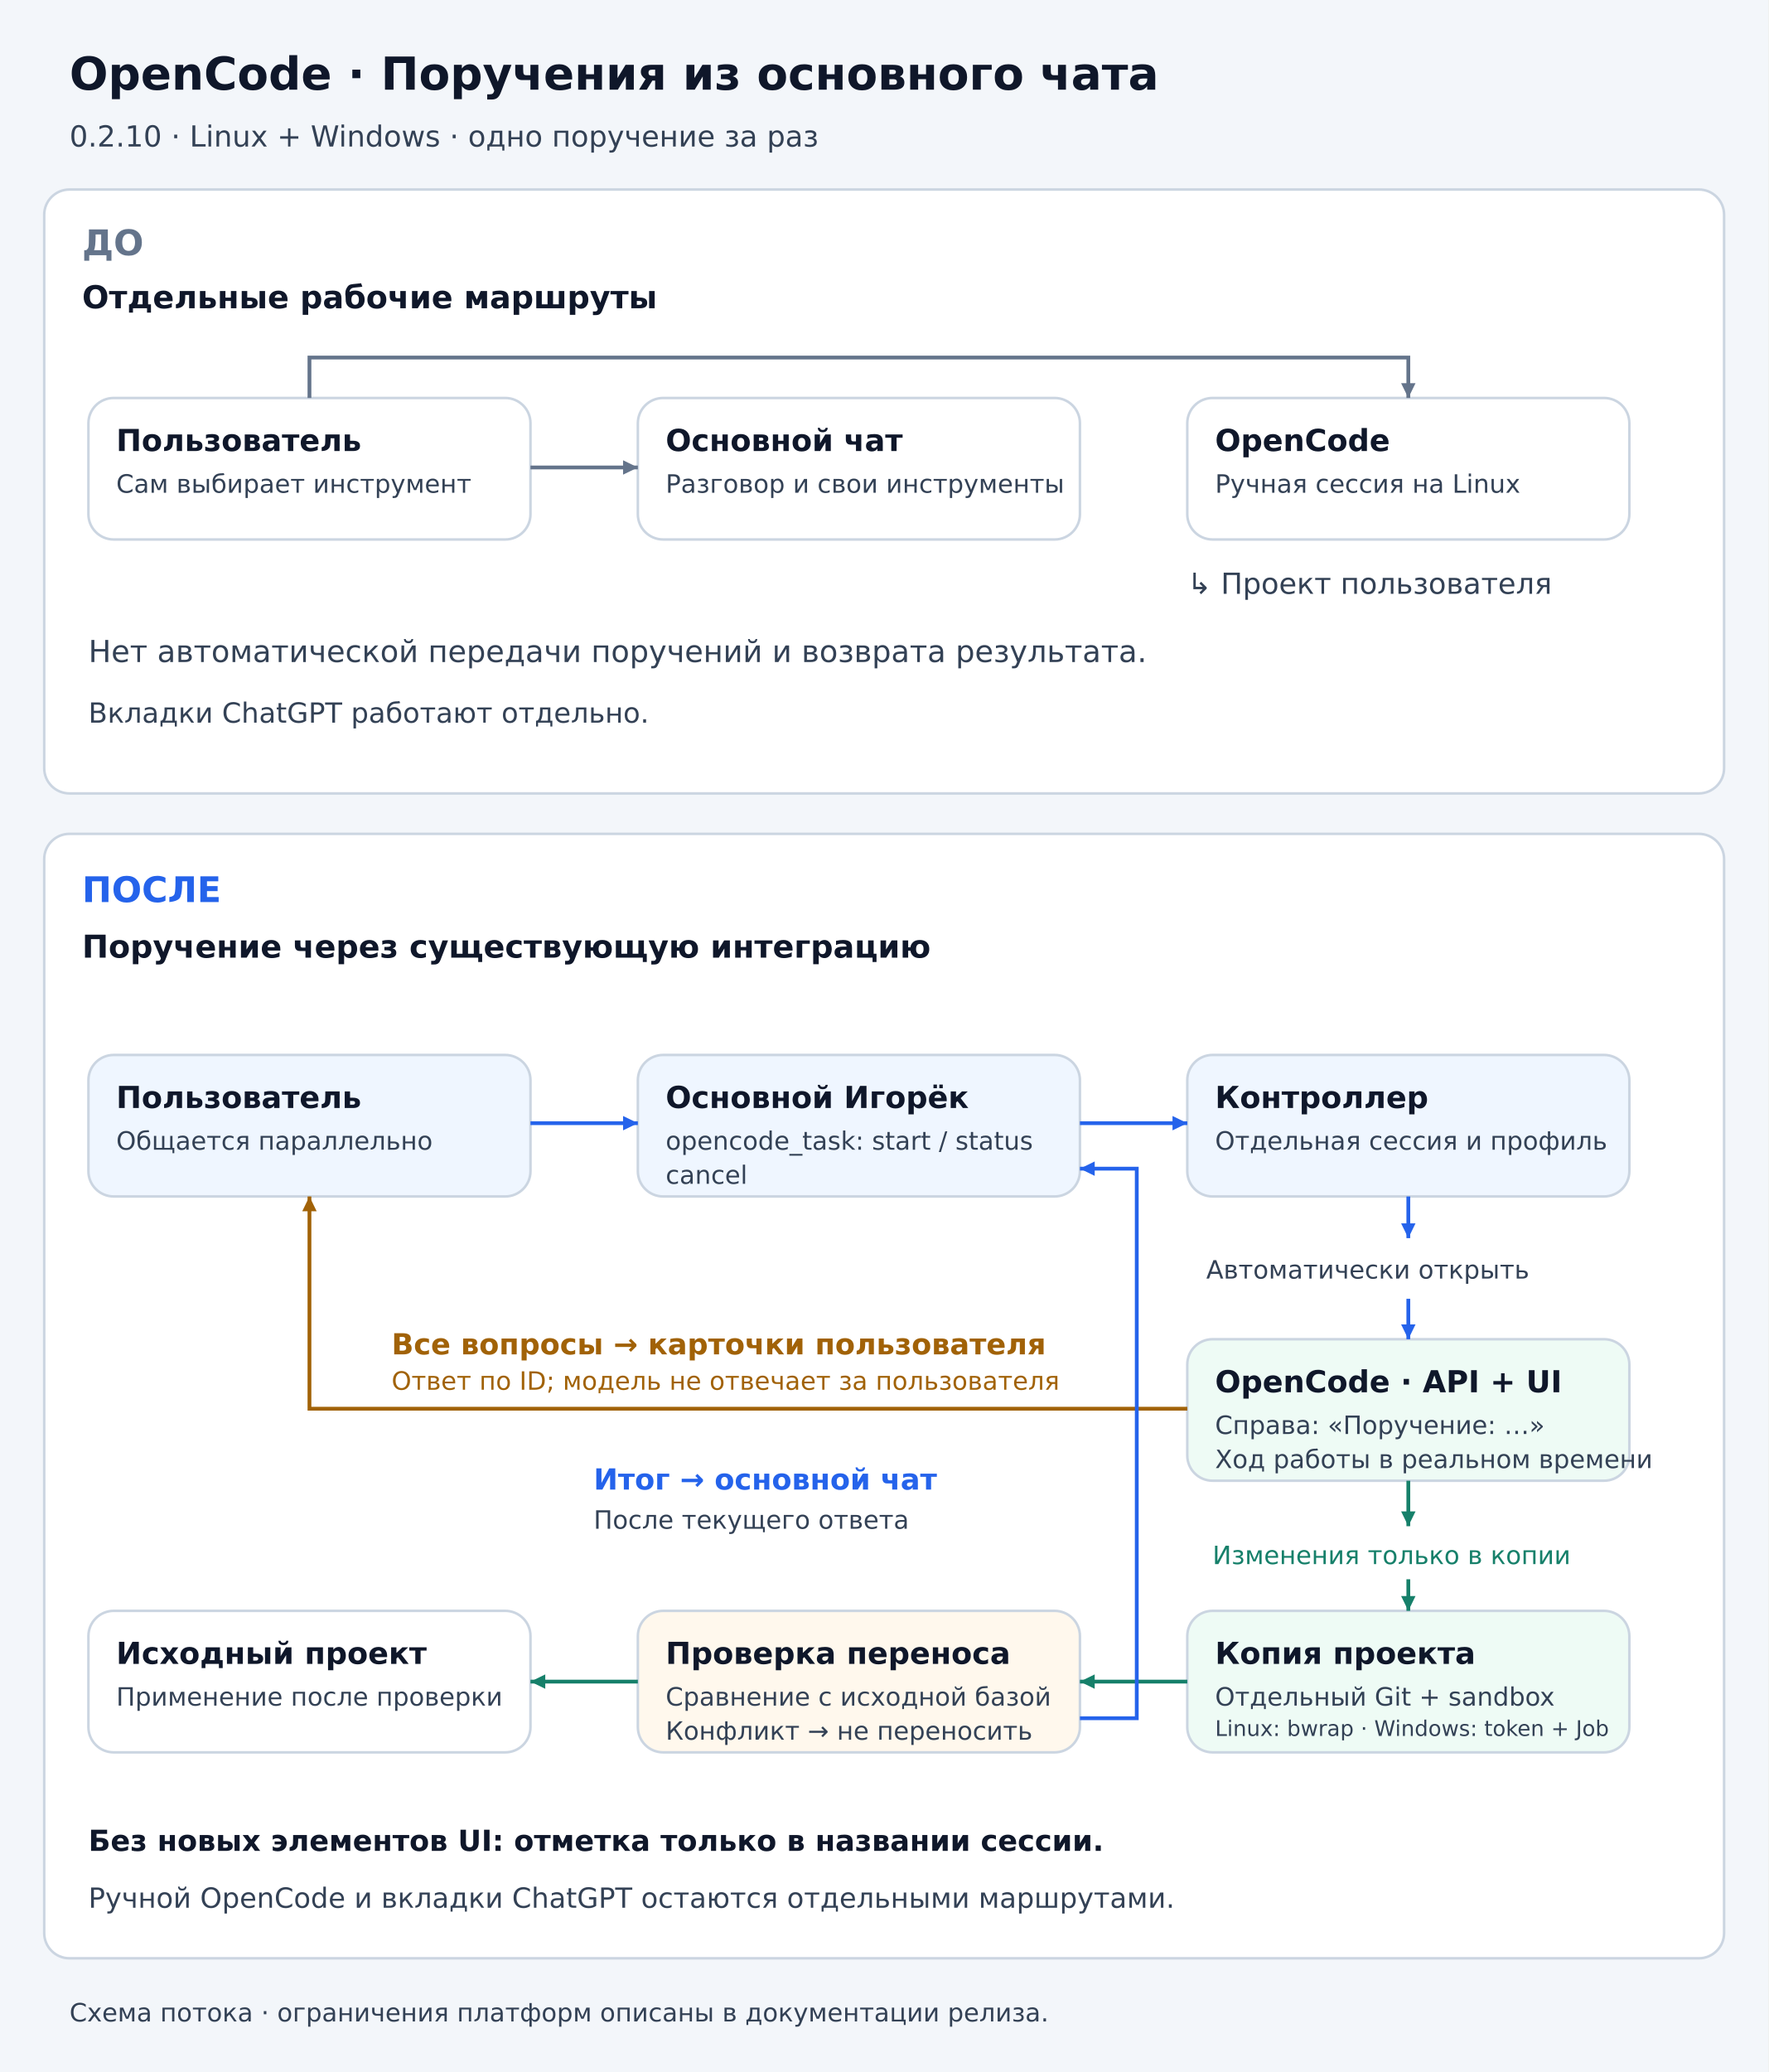
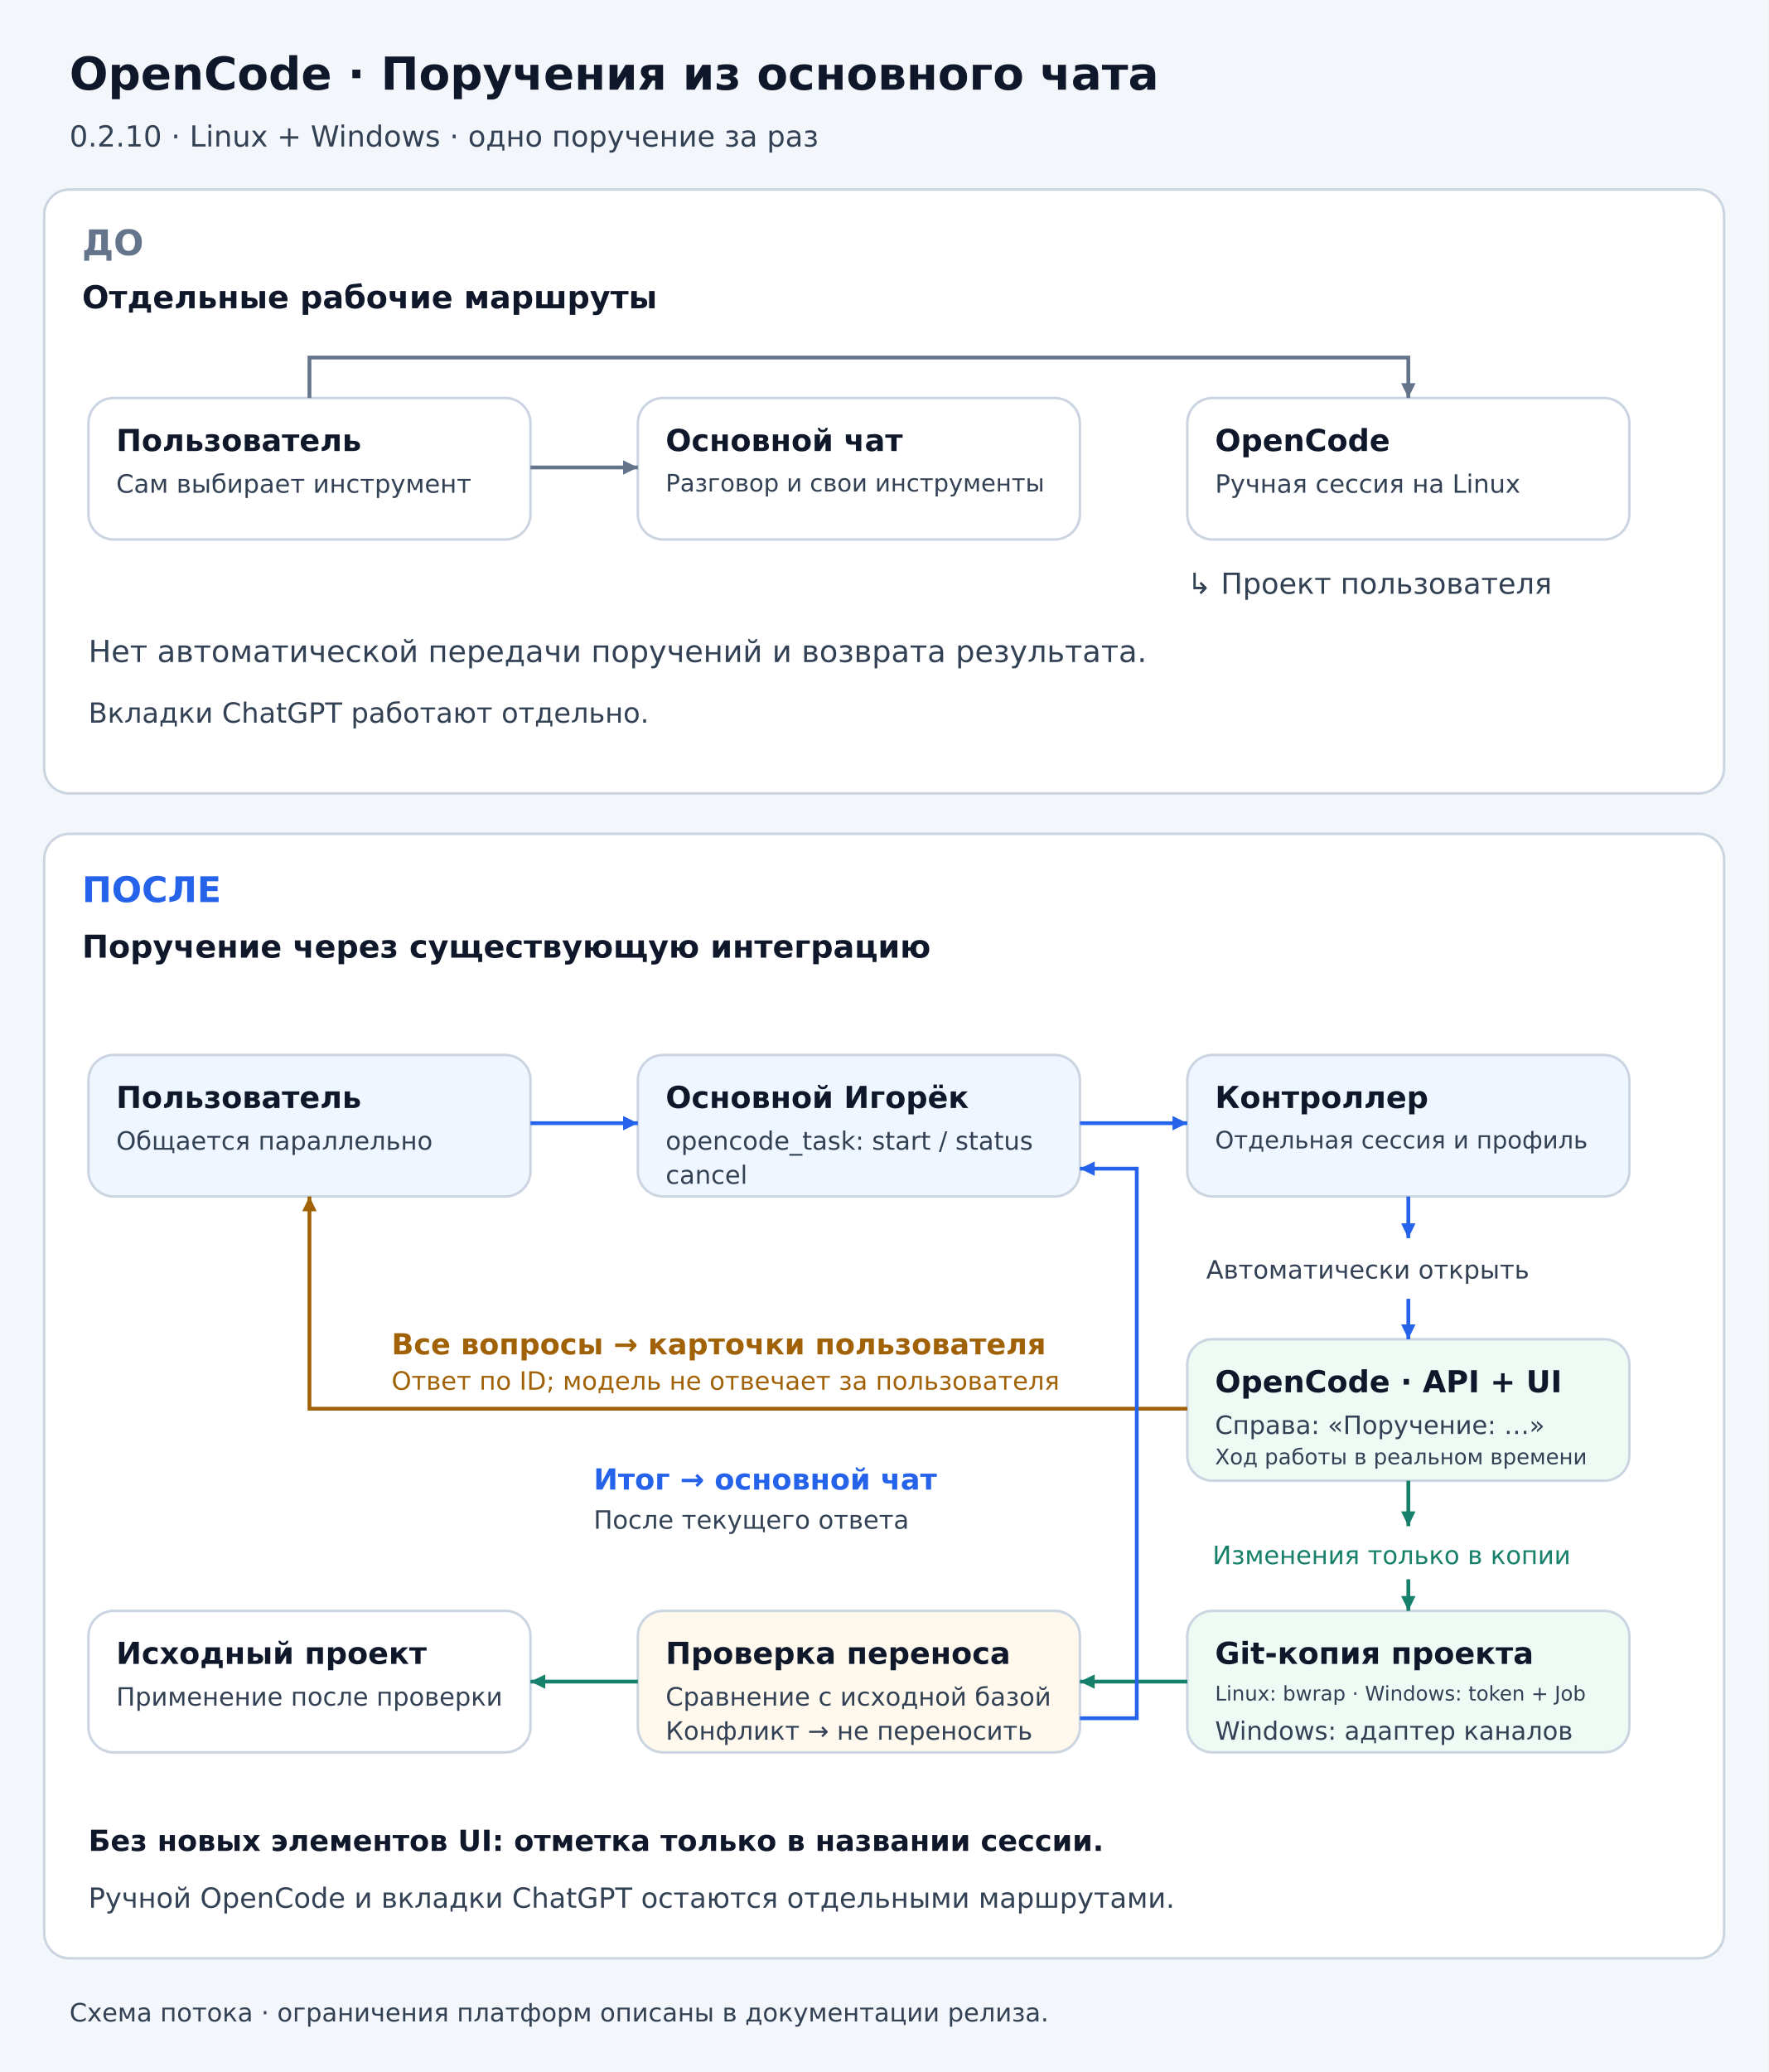
<svg xmlns="http://www.w3.org/2000/svg" width="1400" height="1640" viewBox="0 0 1400 1640">
  <rect width="1400" height="1640" fill="#f3f6fa" />
  <text x="55" y="71" font-family="DejaVu Sans,sans-serif" font-size="36" font-weight="700" fill="#0f172a">OpenCode · Поручения из основного чата</text>
  <text x="55" y="116" font-family="DejaVu Sans,sans-serif" font-size="23" font-weight="400" fill="#334155">0.2.10 · Linux + Windows · одно поручение за раз</text>
  <rect x="35" y="150" width="1330" height="478" rx="20" fill="#ffffff" stroke="#cbd5e1" stroke-width="2" />
  <text x="65" y="202" font-family="DejaVu Sans,sans-serif" font-size="28" font-weight="700" fill="#64748b">ДО</text>
  <text x="65" y="244" font-family="DejaVu Sans,sans-serif" font-size="25" font-weight="700" fill="#0f172a">Отдельные рабочие маршруты</text>
  <rect x="70" y="315" width="350" height="112" rx="20" fill="#ffffff" stroke="#cbd5e1" stroke-width="2" />
  <text x="92" y="357" font-family="DejaVu Sans,sans-serif" font-size="24" font-weight="700" fill="#0f172a">Пользователь</text>
  <text x="92" y="390" font-family="DejaVu Sans,sans-serif" font-size="20" font-weight="400" fill="#334155">Сам выбирает инструмент</text>
  <rect x="505" y="315" width="350" height="112" rx="20" fill="#ffffff" stroke="#cbd5e1" stroke-width="2" />
  <text x="527" y="357" font-family="DejaVu Sans,sans-serif" font-size="24" font-weight="700" fill="#0f172a">Основной чат</text>
-   <text x="527" y="390" font-family="DejaVu Sans,sans-serif" font-size="20" font-weight="400" fill="#334155">Разговор и свои инструменты</text>
+   <text x="527" y="389" font-family="DejaVu Sans,sans-serif" font-size="19" font-weight="400" fill="#334155">Разговор и свои инструменты</text>
  <rect x="940" y="315" width="350" height="112" rx="20" fill="#ffffff" stroke="#cbd5e1" stroke-width="2" />
  <text x="962" y="357" font-family="DejaVu Sans,sans-serif" font-size="24" font-weight="700" fill="#0f172a">OpenCode</text>
  <text x="962" y="390" font-family="DejaVu Sans,sans-serif" font-size="20" font-weight="400" fill="#334155">Ручная сессия на Linux</text>
  <polyline points="420,370 505,370" fill="none" stroke="#64748b" stroke-width="3" />
  <polygon points="505.0,370.0 493.3,375.7 493.3,364.3" fill="#64748b" />
  <polyline points="245,315 245,283 1115,283 1115,315" fill="none" stroke="#64748b" stroke-width="3" />
  <polygon points="1115.0,315.0 1109.3,303.3 1120.7,303.3" fill="#64748b" />
  <text x="940" y="470" font-family="DejaVu Sans,sans-serif" font-size="23" font-weight="400" fill="#334155">↳ Проект пользователя</text>
  <text x="70" y="524" font-family="DejaVu Sans,sans-serif" font-size="24" font-weight="400" fill="#334155">Нет автоматической передачи поручений и возврата результата.</text>
  <text x="70" y="572" font-family="DejaVu Sans,sans-serif" font-size="22" font-weight="400" fill="#334155">Вкладки ChatGPT работают отдельно.</text>
  <rect x="35" y="660" width="1330" height="890" rx="20" fill="#ffffff" stroke="#cbd5e1" stroke-width="2" />
  <text x="65" y="714" font-family="DejaVu Sans,sans-serif" font-size="28" font-weight="700" fill="#2563eb">ПОСЛЕ</text>
  <text x="65" y="758" font-family="DejaVu Sans,sans-serif" font-size="25" font-weight="700" fill="#0f172a">Поручение через существующую интеграцию</text>
  <rect x="70" y="835" width="350" height="112" rx="20" fill="#eff6ff" stroke="#cbd5e1" stroke-width="2" />
  <text x="92" y="877" font-family="DejaVu Sans,sans-serif" font-size="24" font-weight="700" fill="#0f172a">Пользователь</text>
  <text x="92" y="910" font-family="DejaVu Sans,sans-serif" font-size="20" font-weight="400" fill="#334155">Общается параллельно</text>
  <rect x="505" y="835" width="350" height="112" rx="20" fill="#eff6ff" stroke="#cbd5e1" stroke-width="2" />
  <text x="527" y="877" font-family="DejaVu Sans,sans-serif" font-size="24" font-weight="700" fill="#0f172a">Основной Игорёк</text>
  <text x="527" y="910" font-family="DejaVu Sans,sans-serif" font-size="20" font-weight="400" fill="#334155">opencode_task: start / status</text>
  <text x="527" y="937" font-family="DejaVu Sans,sans-serif" font-size="20" font-weight="400" fill="#334155">cancel</text>
  <rect x="940" y="835" width="350" height="112" rx="20" fill="#eff6ff" stroke="#cbd5e1" stroke-width="2" />
  <text x="962" y="877" font-family="DejaVu Sans,sans-serif" font-size="24" font-weight="700" fill="#0f172a">Контроллер</text>
-   <text x="962" y="910" font-family="DejaVu Sans,sans-serif" font-size="20" font-weight="400" fill="#334155">Отдельная сессия и профиль</text>
+   <text x="962" y="909" font-family="DejaVu Sans,sans-serif" font-size="19" font-weight="400" fill="#334155">Отдельная сессия и профиль</text>
  <polyline points="420,889 505,889" fill="none" stroke="#2563eb" stroke-width="3" />
  <polygon points="505.0,889.0 493.3,894.7 493.3,883.3" fill="#2563eb" />
  <polyline points="855,889 940,889" fill="none" stroke="#2563eb" stroke-width="3" />
  <polygon points="940.0,889.0 928.3,894.7 928.3,883.3" fill="#2563eb" />
  <rect x="940" y="1060" width="350" height="112" rx="20" fill="#eefbf5" stroke="#cbd5e1" stroke-width="2" />
  <text x="962" y="1102" font-family="DejaVu Sans,sans-serif" font-size="24" font-weight="700" fill="#0f172a">OpenCode · API + UI</text>
  <text x="962" y="1135" font-family="DejaVu Sans,sans-serif" font-size="20" font-weight="400" fill="#334155">Справа: «Поручение: …»</text>
-   <text x="962" y="1162" font-family="DejaVu Sans,sans-serif" font-size="20" font-weight="400" fill="#334155">Ход работы в реальном времени</text>
+   <text x="962" y="1159" font-family="DejaVu Sans,sans-serif" font-size="17" font-weight="400" fill="#334155">Ход работы в реальном времени</text>
  <polyline points="1115,947 1115,980" fill="none" stroke="#2563eb" stroke-width="3" />
  <polygon points="1115.0,980.0 1109.3,968.3 1120.7,968.3" fill="#2563eb" />
  <polyline points="1115,1028 1115,1060" fill="none" stroke="#2563eb" stroke-width="3" />
  <polygon points="1115.0,1060.0 1109.3,1048.3 1120.7,1048.3" fill="#2563eb" />
  <text x="955" y="1012" font-family="DejaVu Sans,sans-serif" font-size="20" font-weight="400" fill="#334155">Автоматически открыть</text>
  <polyline points="940,1115 245,1115 245,947" fill="none" stroke="#a16207" stroke-width="3" />
  <polygon points="245.0,947.0 250.7,958.7 239.3,958.7" fill="#a16207" />
  <text x="310" y="1072" font-family="DejaVu Sans,sans-serif" font-size="23" font-weight="700" fill="#a16207">Все вопросы → карточки пользователя</text>
  <text x="310" y="1100" font-family="DejaVu Sans,sans-serif" font-size="20" font-weight="400" fill="#a16207">Ответ по ID; модель не отвечает за пользователя</text>
  <rect x="940" y="1275" width="350" height="112" rx="20" fill="#eefbf5" stroke="#cbd5e1" stroke-width="2" />
-   <text x="962" y="1317" font-family="DejaVu Sans,sans-serif" font-size="24" font-weight="700" fill="#0f172a">Копия проекта</text>
-   <text x="962" y="1350" font-family="DejaVu Sans,sans-serif" font-size="20" font-weight="400" fill="#334155">Отдельный Git + sandbox</text>
-   <text x="962" y="1374" font-family="DejaVu Sans,sans-serif" font-size="17" font-weight="400" fill="#334155">Linux: bwrap · Windows: token + Job</text>
+   <text x="962" y="1317" font-family="DejaVu Sans,sans-serif" font-size="24" font-weight="700" fill="#0f172a">Git-копия проекта</text>
+   <text x="962" y="1346" font-family="DejaVu Sans,sans-serif" font-size="16" font-weight="400" fill="#334155">Linux: bwrap · Windows: token + Job</text>
+   <text x="962" y="1377" font-family="DejaVu Sans,sans-serif" font-size="20" font-weight="400" fill="#334155">Windows: адаптер каналов</text>
  <polyline points="1115,1172 1115,1208" fill="none" stroke="#16806a" stroke-width="3" />
  <polygon points="1115.0,1208.0 1109.3,1196.3 1120.7,1196.3" fill="#16806a" />
  <polyline points="1115,1250 1115,1275" fill="none" stroke="#16806a" stroke-width="3" />
  <polygon points="1115.0,1275.0 1109.3,1263.3 1120.7,1263.3" fill="#16806a" />
  <text x="960" y="1238" font-family="DejaVu Sans,sans-serif" font-size="20" font-weight="400" fill="#16806a">Изменения только в копии</text>
  <rect x="505" y="1275" width="350" height="112" rx="20" fill="#fff8ed" stroke="#cbd5e1" stroke-width="2" />
  <text x="527" y="1317" font-family="DejaVu Sans,sans-serif" font-size="24" font-weight="700" fill="#0f172a">Проверка переноса</text>
  <text x="527" y="1350" font-family="DejaVu Sans,sans-serif" font-size="20" font-weight="400" fill="#334155">Сравнение с исходной базой</text>
  <text x="527" y="1377" font-family="DejaVu Sans,sans-serif" font-size="20" font-weight="400" fill="#334155">Конфликт → не переносить</text>
  <rect x="70" y="1275" width="350" height="112" rx="20" fill="#ffffff" stroke="#cbd5e1" stroke-width="2" />
  <text x="92" y="1317" font-family="DejaVu Sans,sans-serif" font-size="24" font-weight="700" fill="#0f172a">Исходный проект</text>
  <text x="92" y="1350" font-family="DejaVu Sans,sans-serif" font-size="20" font-weight="400" fill="#334155">Применение после проверки</text>
  <polyline points="940,1331 855,1331" fill="none" stroke="#16806a" stroke-width="3" />
  <polygon points="855.0,1331.0 866.7,1325.3 866.7,1336.7" fill="#16806a" />
  <polyline points="505,1331 420,1331" fill="none" stroke="#16806a" stroke-width="3" />
  <polygon points="420.0,1331.0 431.7,1325.3 431.7,1336.7" fill="#16806a" />
  <polyline points="855,1360 900,1360 900,925 855,925" fill="none" stroke="#2563eb" stroke-width="3" />
  <polygon points="855.0,925.0 866.7,919.3 866.7,930.7" fill="#2563eb" />
  <text x="470" y="1179" font-family="DejaVu Sans,sans-serif" font-size="23" font-weight="700" fill="#2563eb">Итог → основной чат</text>
  <text x="470" y="1210" font-family="DejaVu Sans,sans-serif" font-size="20" font-weight="400" fill="#334155">После текущего ответа</text>
  <text x="70" y="1465" font-family="DejaVu Sans,sans-serif" font-size="23" font-weight="700" fill="#0f172a">Без новых элементов UI: отметка только в названии сессии.</text>
  <text x="70" y="1510" font-family="DejaVu Sans,sans-serif" font-size="22" font-weight="400" fill="#334155">Ручной OpenCode и вкладки ChatGPT остаются отдельными маршрутами.</text>
  <text x="55" y="1600" font-family="DejaVu Sans,sans-serif" font-size="20" font-weight="400" fill="#334155">Схема потока · ограничения платформ описаны в документации релиза.</text>
</svg>
